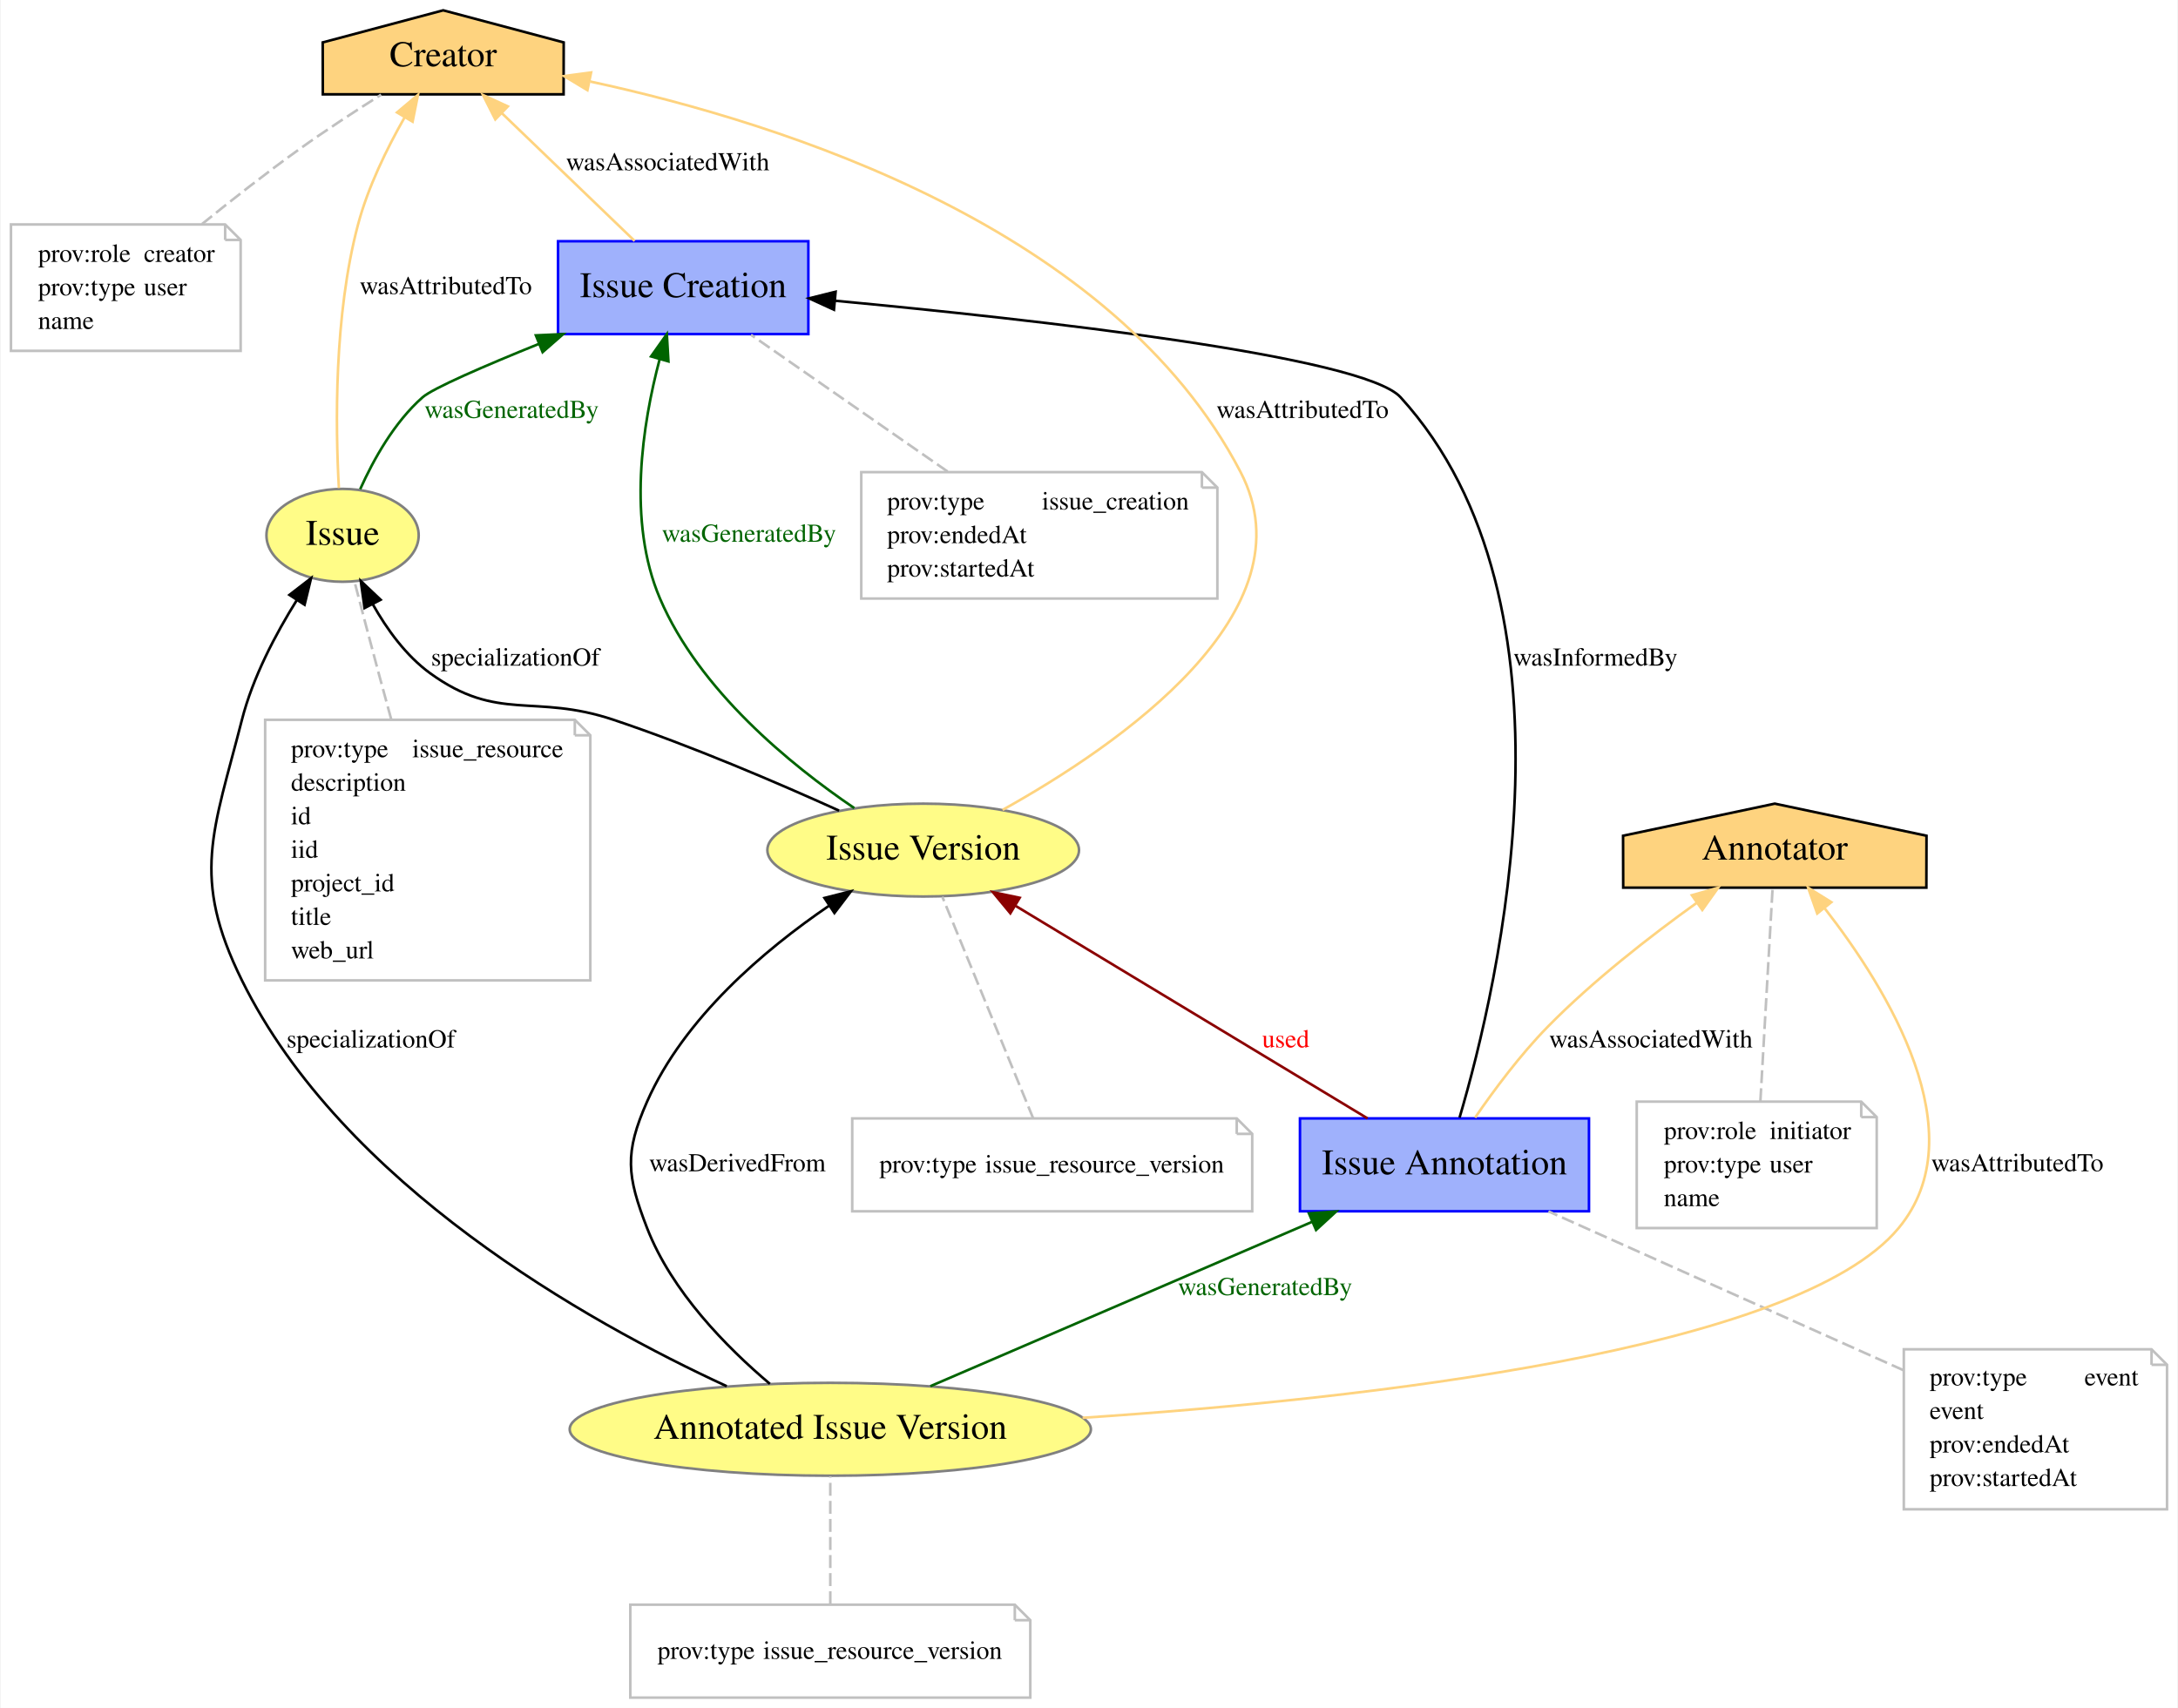
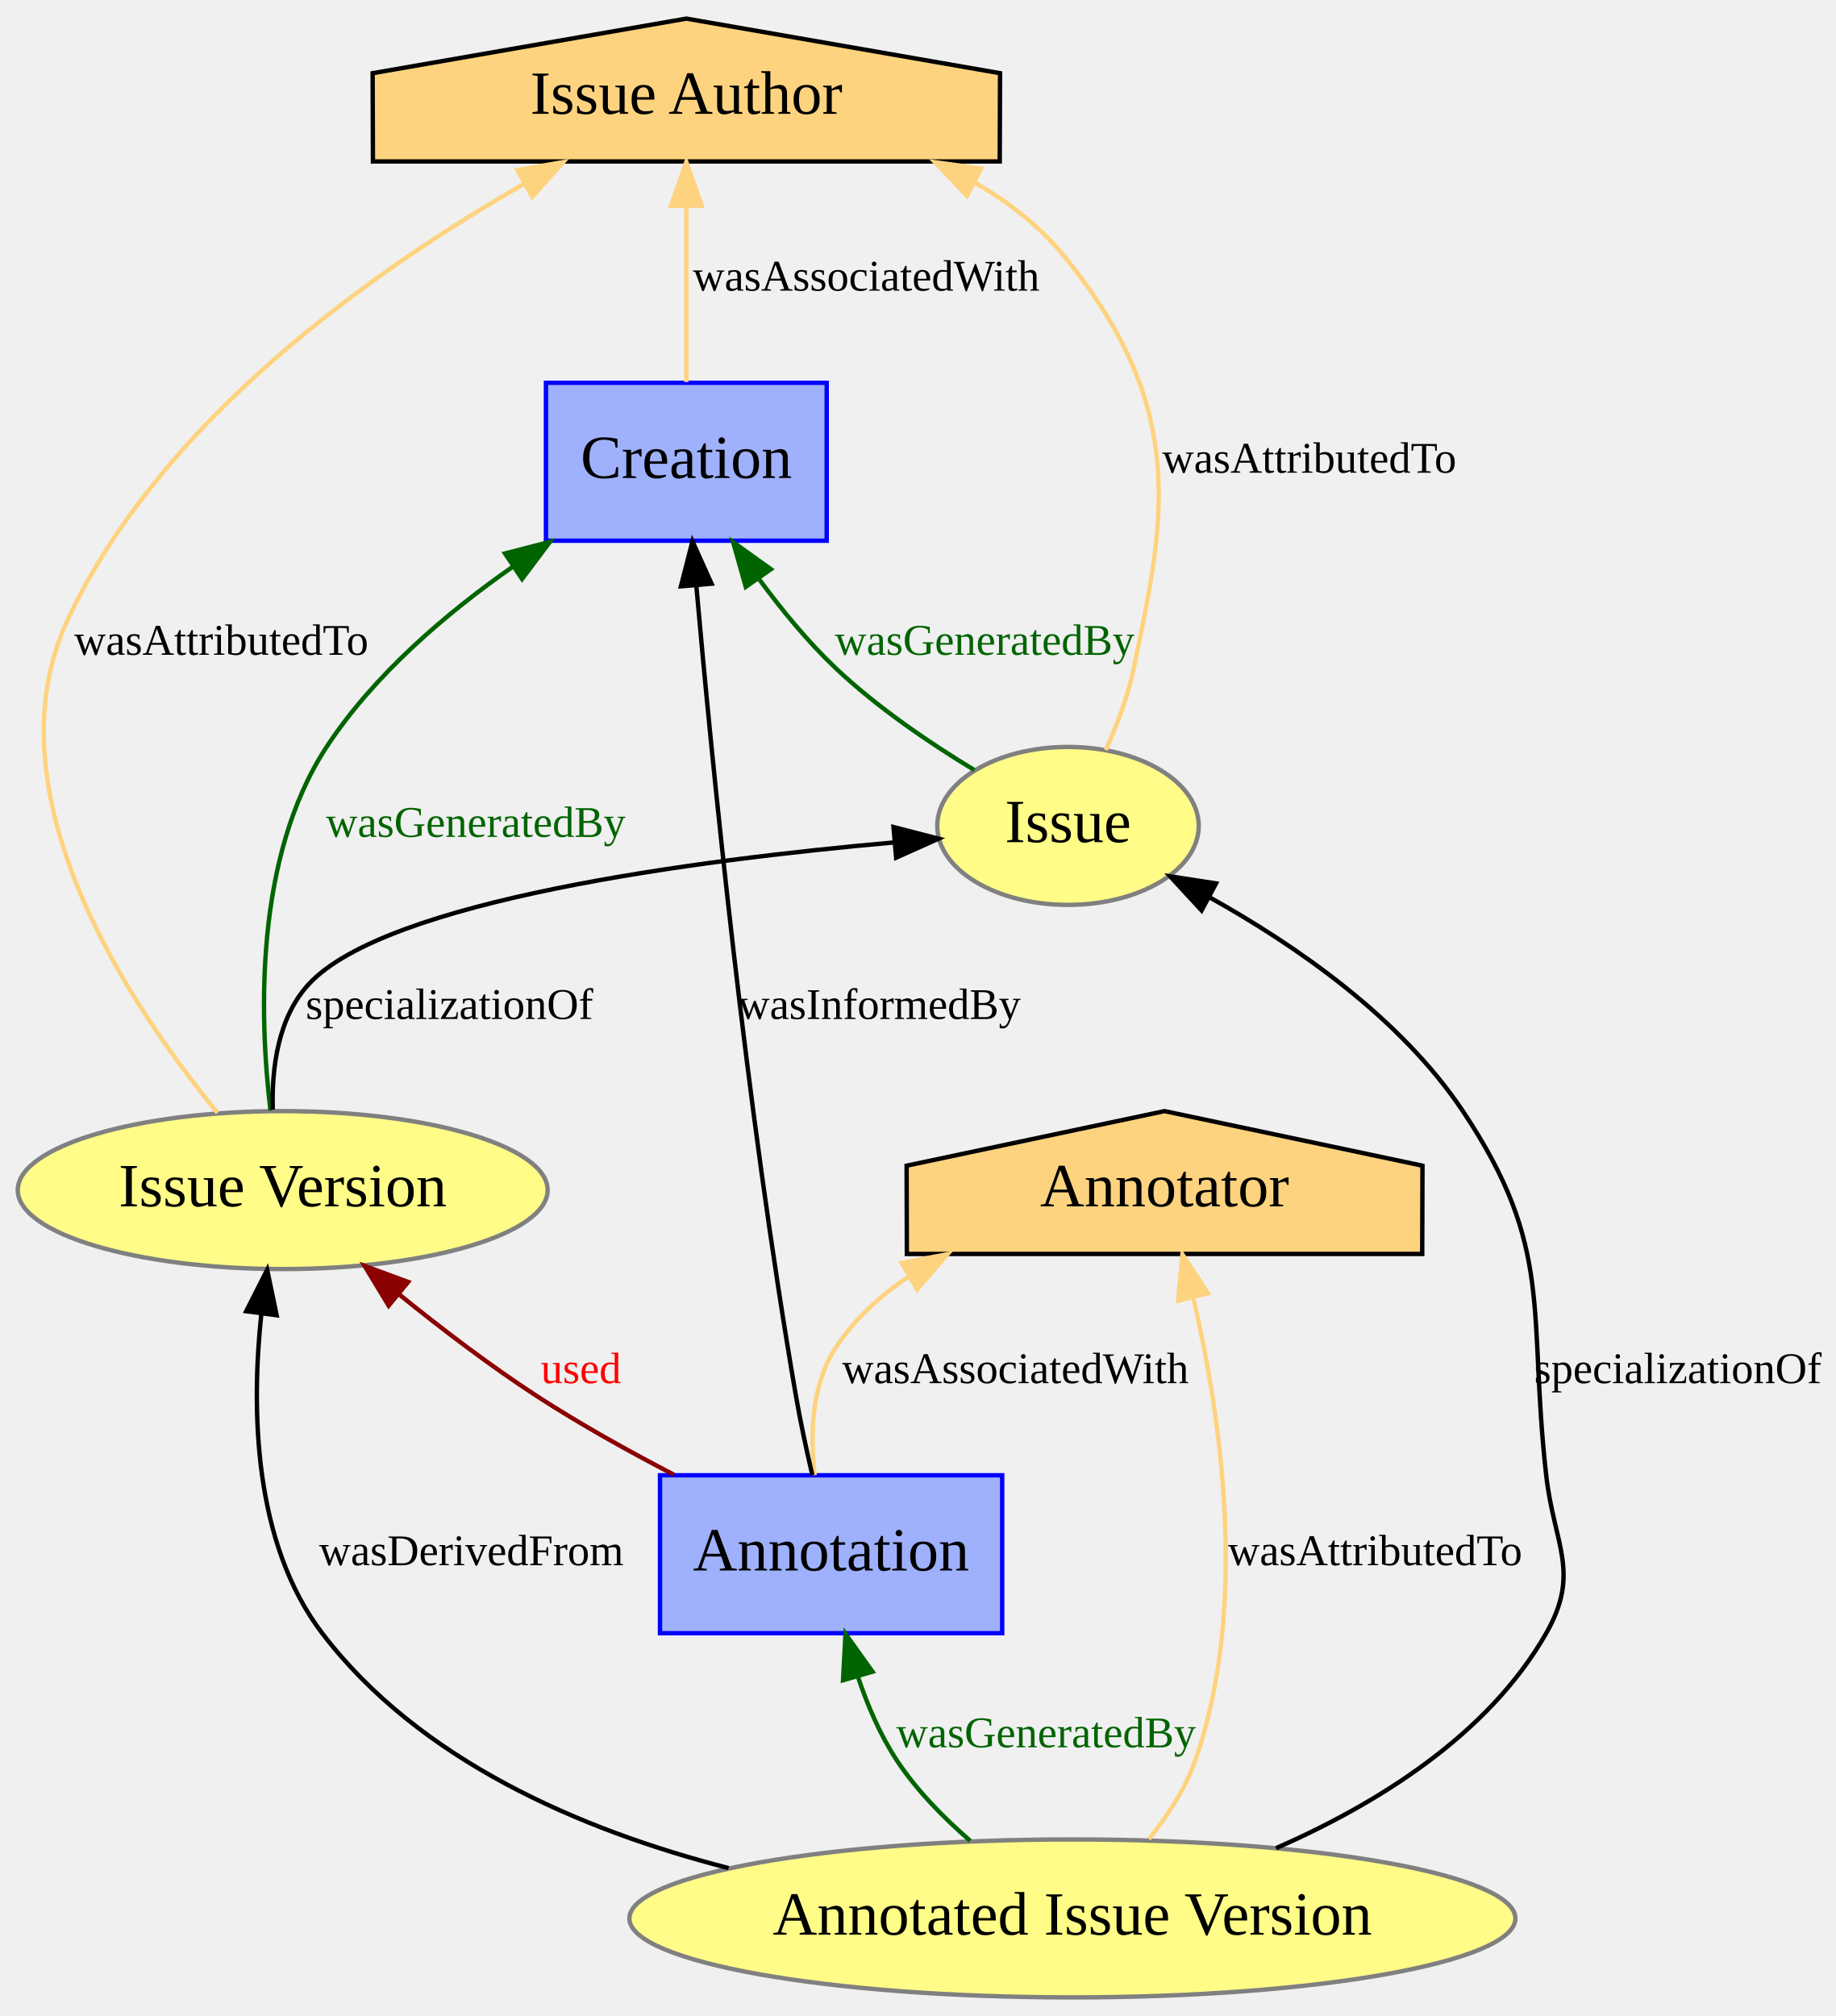
- <svg xmlns="http://www.w3.org/2000/svg" xmlns:xlink="http://www.w3.org/1999/xlink" width="844pt" height="662pt" viewBox="0.00 0.00 843.50 662.00">
-   <g id="graph0" class="graph" transform="scale(1 1) rotate(0) translate(4 658)">
-     <polygon fill="#ffffff" stroke="transparent" points="-4,4 -4,-658 839.5,-658 839.5,4 -4,4" />
+ <svg xmlns="http://www.w3.org/2000/svg" xmlns:xlink="http://www.w3.org/1999/xlink" width="418pt" height="459pt" viewBox="0.00 0.00 418.44 459.00">
+   <g id="graph0" class="graph" transform="scale(1 1) rotate(0) translate(4 455)">
    <g id="node1" class="node">
      <g id="a_node1">
-         <a xlink:href="gitlab2prov:Creator" xlink:title="Creator">
-           <polygon fill="#fed37f" stroke="#000000" points="214.191,-641.562 167.5,-654 120.808,-641.562 120.852,-621.438 214.148,-621.438 214.191,-641.562" />
-           <text text-anchor="middle" x="167.5" y="-632.3" font-family="Times,serif" font-size="14.00" fill="#000000">Creator</text>
+         <a xlink:href="gitlab2prov:Issue Author" xlink:title="Issue Author">
+           <polygon fill="#fed37f" stroke="black" points="223.95,-438.56 152.44,-451 80.94,-438.56 81.01,-418.44 223.88,-418.44 223.95,-438.56" />
+           <text text-anchor="middle" x="152.44" y="-429.3" font-family="Times New Roman,serif" font-size="14.00">Issue Author</text>
        </a>
      </g>
    </g>
    <g id="node2" class="node">
-       <polygon fill="none" stroke="#c0c0c0" points="83,-571 0,-571 0,-522 89,-522 89,-565 83,-571" />
-       <polyline fill="none" stroke="#c0c0c0" points="83,-571 83,-565 " />
-       <polyline fill="none" stroke="#c0c0c0" points="89,-565 83,-565 " />
-       <g id="a_node2_0">
-         <a xlink:href="http://www.w3.org/ns/prov#role" xlink:title="&lt;TABLE&gt;">
-           <text text-anchor="start" x="10.5" y="-556.5" font-family="Times,serif" font-size="10.00" fill="#000000">prov:role</text>
-         </a>
-       </g>
-       <text text-anchor="start" x="51.5" y="-556.5" font-family="Times,serif" font-size="10.00" fill="#000000">creator</text>
-       <g id="a_node2_1">
-         <a xlink:href="http://www.w3.org/ns/prov#type" xlink:title="&lt;TABLE&gt;">
-           <text text-anchor="start" x="10.5" y="-543.5" font-family="Times,serif" font-size="10.00" fill="#000000">prov:type</text>
-         </a>
-       </g>
-       <text text-anchor="start" x="51.5" y="-543.5" font-family="Times,serif" font-size="10.00" fill="#000000">user</text>
-       <g id="a_node2_2">
-         <a xlink:href="gitlab2prov:name" xlink:title="&lt;TABLE&gt;">
-           <text text-anchor="start" x="10.5" y="-530.5" font-family="Times,serif" font-size="10.00" fill="#000000">name</text>
+       <g id="a_node2">
+         <a xlink:href="gitlab2prov:Annotator" xlink:title="Annotator">
+           <polygon fill="#fed37f" stroke="black" points="320.24,-189.56 261.44,-202 202.65,-189.56 202.71,-169.44 320.18,-169.44 320.24,-189.56" />
+           <text text-anchor="middle" x="261.44" y="-180.3" font-family="Times New Roman,serif" font-size="14.00">Annotator</text>
        </a>
      </g>
    </g>
-     <g id="edge1" class="edge">
-       <path fill="none" stroke="#c0c0c0" stroke-dasharray="5,2" d="M74.011,-571.138C85.508,-580.45 98.924,-590.973 111.5,-600 121.734,-607.346 133.406,-614.963 143.435,-621.288" />
-     </g>
    <g id="node3" class="node">
      <g id="a_node3">
-         <a xlink:href="gitlab2prov:Annotator" xlink:title="Annotator">
-           <polygon fill="#fed37f" stroke="#000000" points="742.293,-334.062 683.5,-346.5 624.707,-334.062 624.762,-313.938 742.238,-313.938 742.293,-334.062" />
-           <text text-anchor="middle" x="683.5" y="-324.8" font-family="Times,serif" font-size="14.00" fill="#000000">Annotator</text>
-         </a>
-       </g>
-     </g>
-     <g id="node4" class="node">
-       <polygon fill="none" stroke="#c0c0c0" points="717,-231 630,-231 630,-182 723,-182 723,-225 717,-231" />
-       <polyline fill="none" stroke="#c0c0c0" points="717,-231 717,-225 " />
-       <polyline fill="none" stroke="#c0c0c0" points="723,-225 717,-225 " />
-       <g id="a_node4_3">
-         <a xlink:href="http://www.w3.org/ns/prov#role" xlink:title="&lt;TABLE&gt;">
-           <text text-anchor="start" x="640.5" y="-216.5" font-family="Times,serif" font-size="10.00" fill="#000000">prov:role</text>
-         </a>
-       </g>
-       <text text-anchor="start" x="681.5" y="-216.5" font-family="Times,serif" font-size="10.00" fill="#000000">initiator</text>
-       <g id="a_node4_4">
-         <a xlink:href="http://www.w3.org/ns/prov#type" xlink:title="&lt;TABLE&gt;">
-           <text text-anchor="start" x="640.5" y="-203.5" font-family="Times,serif" font-size="10.00" fill="#000000">prov:type</text>
-         </a>
-       </g>
-       <text text-anchor="start" x="681.5" y="-203.5" font-family="Times,serif" font-size="10.00" fill="#000000">user</text>
-       <g id="a_node4_5">
-         <a xlink:href="gitlab2prov:name" xlink:title="&lt;TABLE&gt;">
-           <text text-anchor="start" x="640.5" y="-190.5" font-family="Times,serif" font-size="10.00" fill="#000000">name</text>
-         </a>
-       </g>
-     </g>
-     <g id="edge2" class="edge">
-       <path fill="none" stroke="#c0c0c0" stroke-dasharray="5,2" d="M677.917,-231.189C679.339,-255.976 681.483,-293.339 682.657,-313.807" />
-     </g>
-     <g id="node5" class="node">
-       <g id="a_node5">
-         <a xlink:href="gitlab2prov:Issue Creation" xlink:title="Issue Creation">
-           <polygon fill="#9fb1fc" stroke="#0000ff" points="309,-564.5 212,-564.5 212,-528.5 309,-528.5 309,-564.5" />
-           <text text-anchor="middle" x="260.5" y="-542.8" font-family="Times,serif" font-size="14.00" fill="#000000">Issue Creation</text>
-         </a>
-       </g>
-     </g>
-     <g id="edge19" class="edge">
-       <path fill="none" stroke="#fed37f" d="M241.68,-564.612C226.81,-578.922 206.004,-598.945 190.209,-614.146" />
-       <polygon fill="#fed37f" stroke="#fed37f" points="187.684,-611.718 182.906,-621.174 192.538,-616.761 187.684,-611.718" />
-       <text text-anchor="middle" x="254.5" y="-592" font-family="Times,serif" font-size="10.00" fill="#000000">wasAssociatedWith</text>
-     </g>
-     <g id="node6" class="node">
-       <polygon fill="none" stroke="#c0c0c0" points="461.5,-475 329.5,-475 329.5,-426 467.5,-426 467.5,-469 461.5,-475" />
-       <polyline fill="none" stroke="#c0c0c0" points="461.5,-475 461.5,-469 " />
-       <polyline fill="none" stroke="#c0c0c0" points="467.5,-469 461.5,-469 " />
-       <g id="a_node6_6">
-         <a xlink:href="http://www.w3.org/ns/prov#type" xlink:title="&lt;TABLE&gt;">
-           <text text-anchor="start" x="339.5" y="-460.5" font-family="Times,serif" font-size="10.00" fill="#000000">prov:type</text>
-         </a>
-       </g>
-       <text text-anchor="start" x="399.5" y="-460.5" font-family="Times,serif" font-size="10.00" fill="#000000">issue_creation</text>
-       <g id="a_node6_7">
-         <a xlink:href="http://www.w3.org/ns/prov#endedAt" xlink:title="&lt;TABLE&gt;">
-           <text text-anchor="start" x="339.5" y="-447.5" font-family="Times,serif" font-size="10.00" fill="#000000">prov:endedAt</text>
-         </a>
-       </g>
-       <g id="a_node6_8">
-         <a xlink:href="http://www.w3.org/ns/prov#startedAt" xlink:title="&lt;TABLE&gt;">
-           <text text-anchor="start" x="339.5" y="-434.5" font-family="Times,serif" font-size="10.00" fill="#000000">prov:startedAt</text>
-         </a>
-       </g>
-     </g>
-     <g id="edge3" class="edge">
-       <path fill="none" stroke="#c0c0c0" stroke-dasharray="5,2" d="M362.962,-475.222C339.163,-491.778 308.358,-513.208 286.764,-528.23" />
-     </g>
-     <g id="node7" class="node">
-       <g id="a_node7">
-         <a xlink:href="gitlab2prov:Issue Annotation" xlink:title="Issue Annotation">
-           <polygon fill="#9fb1fc" stroke="#0000ff" points="611.5,-224.5 499.5,-224.5 499.5,-188.5 611.5,-188.5 611.5,-224.5" />
-           <text text-anchor="middle" x="555.5" y="-202.8" font-family="Times,serif" font-size="14.00" fill="#000000">Issue Annotation</text>
-         </a>
-       </g>
-     </g>
-     <g id="edge20" class="edge">
-       <path fill="none" stroke="#fed37f" d="M567.359,-224.801C574.793,-235.608 584.943,-249.236 595.5,-260 613.092,-277.937 635.46,-295.29 653.243,-308.043" />
-       <polygon fill="#fed37f" stroke="#fed37f" points="651.375,-311.008 661.563,-313.916 655.412,-305.289 651.375,-311.008" />
-       <text text-anchor="middle" x="635.5" y="-252" font-family="Times,serif" font-size="10.00" fill="#000000">wasAssociatedWith</text>
-     </g>
-     <g id="edge8" class="edge">
-       <path fill="none" stroke="#000000" d="M561.348,-224.813C576.545,-276.341 611.253,-424.015 538.5,-504 523.958,-519.987 396.559,-534.189 319.363,-541.428" />
-       <polygon fill="#000000" stroke="#000000" points="318.918,-537.954 309.283,-542.361 319.563,-544.925 318.918,-537.954" />
-       <text text-anchor="middle" x="614" y="-400" font-family="Times,serif" font-size="10.00" fill="#000000">wasInformedBy</text>
-     </g>
-     <g id="node11" class="node">
-       <g id="a_node11">
-         <a xlink:href="gitlab2prov:Issue Version" xlink:title="Issue Version">
-           <ellipse fill="#fffc87" stroke="#808080" cx="353.5" cy="-328.5" rx="60.389" ry="18" />
-           <text text-anchor="middle" x="353.5" y="-324.8" font-family="Times,serif" font-size="14.00" fill="#000000">Issue Version</text>
+         <a xlink:href="gitlab2prov:Creation" xlink:title="Creation">
+           <polygon fill="#9fb1fc" stroke="#0000ff" points="184.44,-368 120.44,-368 120.44,-332 184.44,-332 184.44,-368" />
+           <text text-anchor="middle" x="152.44" y="-346.3" font-family="Times New Roman,serif" font-size="14.00">Creation</text>
        </a>
      </g>
    </g>
    <g id="edge12" class="edge">
-       <path fill="none" stroke="#8b0000" d="M525.694,-224.501C489.423,-246.408 428.227,-283.368 389.399,-306.818" />
-       <polygon fill="#8b0000" stroke="#8b0000" points="387.267,-304.017 380.517,-312.183 390.886,-310.009 387.267,-304.017" />
-       <text text-anchor="middle" x="494" y="-252" font-family="Times,serif" font-size="10.00" fill="#ff0000">used</text>
+       <path fill="none" stroke="#fed37f" d="M152.44,-368.18C152.44,-379.86 152.44,-395.47 152.44,-408.33" />
+       <polygon fill="#fed37f" stroke="#fed37f" points="148.94,-408.33 152.44,-418.33 155.94,-408.33 148.94,-408.33" />
+       <text text-anchor="middle" x="193.44" y="-389" font-family="Times New Roman,serif" font-size="10.00">wasAssociatedWith</text>
    </g>
-     <g id="node8" class="node">
-       <polygon fill="none" stroke="#c0c0c0" points="829.5,-135 733.5,-135 733.5,-73 835.5,-73 835.5,-129 829.5,-135" />
-       <polyline fill="none" stroke="#c0c0c0" points="829.5,-135 829.5,-129 " />
-       <polyline fill="none" stroke="#c0c0c0" points="835.5,-129 829.5,-129 " />
-       <g id="a_node8_9">
-         <a xlink:href="http://www.w3.org/ns/prov#type" xlink:title="&lt;TABLE&gt;">
-           <text text-anchor="start" x="743.5" y="-121" font-family="Times,serif" font-size="10.00" fill="#000000">prov:type</text>
-         </a>
-       </g>
-       <text text-anchor="start" x="803.5" y="-121" font-family="Times,serif" font-size="10.00" fill="#000000">event</text>
-       <g id="a_node8_10">
-         <a xlink:href="gitlab2prov:event" xlink:title="&lt;TABLE&gt;">
-           <text text-anchor="start" x="743.5" y="-108" font-family="Times,serif" font-size="10.00" fill="#000000">event</text>
-         </a>
-       </g>
-       <g id="a_node8_11">
-         <a xlink:href="http://www.w3.org/ns/prov#endedAt" xlink:title="&lt;TABLE&gt;">
-           <text text-anchor="start" x="743.5" y="-95" font-family="Times,serif" font-size="10.00" fill="#000000">prov:endedAt</text>
-         </a>
-       </g>
-       <g id="a_node8_12">
-         <a xlink:href="http://www.w3.org/ns/prov#startedAt" xlink:title="&lt;TABLE&gt;">
-           <text text-anchor="start" x="743.5" y="-82" font-family="Times,serif" font-size="10.00" fill="#000000">prov:startedAt</text>
+     <g id="node4" class="node">
+       <g id="a_node4">
+         <a xlink:href="gitlab2prov:Annotation" xlink:title="Annotation">
+           <polygon fill="#9fb1fc" stroke="#0000ff" points="224.44,-119 146.44,-119 146.44,-83 224.44,-83 224.44,-119" />
+           <text text-anchor="middle" x="185.44" y="-97.3" font-family="Times New Roman,serif" font-size="14.00">Annotation</text>
        </a>
      </g>
    </g>
-     <g id="edge4" class="edge">
-       <path fill="none" stroke="#c0c0c0" stroke-dasharray="5,2" d="M733.393,-126.875C691.87,-145.461 634.105,-171.317 595.8,-188.462" />
+     <g id="edge13" class="edge">
+       <path fill="none" stroke="#fed37f" d="M181.7,-119.02C180.62,-128.29 180.95,-139.57 186.44,-148 190.75,-154.6 196.65,-159.98 203.27,-164.36" />
+       <polygon fill="#fed37f" stroke="#fed37f" points="201.56,-167.41 211.97,-169.38 205.06,-161.35 201.56,-167.41" />
+       <text text-anchor="middle" x="227.44" y="-140" font-family="Times New Roman,serif" font-size="10.00">wasAssociatedWith</text>
    </g>
-     <g id="node9" class="node">
-       <g id="a_node9">
-         <a xlink:href="gitlab2prov:Issue" xlink:title="Issue">
-           <ellipse fill="#fffc87" stroke="#808080" cx="128.5" cy="-450.5" rx="29.497" ry="18" />
-           <text text-anchor="middle" x="128.5" y="-446.8" font-family="Times,serif" font-size="14.00" fill="#000000">Issue</text>
-         </a>
-       </g>
+     <g id="edge1" class="edge">
+       <path fill="none" stroke="black" d="M181.17,-119.02C179.84,-124.71 178.46,-131.1 177.44,-137 166.06,-202.9 158.3,-281.24 154.72,-321.73" />
+       <polygon fill="black" stroke="black" points="151.21,-321.61 153.84,-331.87 158.19,-322.21 151.21,-321.61" />
+       <text text-anchor="middle" x="196.44" y="-223" font-family="Times New Roman,serif" font-size="10.00">wasInformedBy</text>
    </g>
-     <g id="edge18" class="edge">
-       <path fill="none" stroke="#fed37f" d="M127.071,-468.828C125.731,-492.767 125.139,-535.777 134.5,-571 138.347,-585.477 145.691,-600.461 152.476,-612.39" />
-       <polygon fill="#fed37f" stroke="#fed37f" points="149.609,-614.417 157.72,-621.233 155.63,-610.846 149.609,-614.417" />
-       <text text-anchor="middle" x="168.5" y="-544" font-family="Times,serif" font-size="10.00" fill="#000000">wasAttributedTo</text>
-     </g>
-     <g id="edge9" class="edge">
-       <path fill="none" stroke="#006400" d="M135.326,-468.386C140.479,-479.856 148.543,-494.352 159.5,-504 163.511,-507.532 183.461,-516.152 204.584,-524.713" />
-       <polygon fill="#006400" stroke="#006400" points="203.407,-528.012 213.991,-528.493 206.018,-521.516 203.407,-528.012" />
-       <text text-anchor="middle" x="194" y="-496" font-family="Times,serif" font-size="10.00" fill="#006400">wasGeneratedBy</text>
-     </g>
-     <g id="node10" class="node">
-       <polygon fill="none" stroke="#c0c0c0" points="218.5,-379 98.5,-379 98.5,-278 224.5,-278 224.5,-373 218.5,-379" />
-       <polyline fill="none" stroke="#c0c0c0" points="218.5,-379 218.5,-373 " />
-       <polyline fill="none" stroke="#c0c0c0" points="224.5,-373 218.5,-373 " />
-       <g id="a_node10_13">
-         <a xlink:href="http://www.w3.org/ns/prov#type" xlink:title="&lt;TABLE&gt;">
-           <text text-anchor="start" x="108.5" y="-364.5" font-family="Times,serif" font-size="10.00" fill="#000000">prov:type</text>
-         </a>
-       </g>
-       <text text-anchor="start" x="155.5" y="-364.5" font-family="Times,serif" font-size="10.00" fill="#000000">issue_resource</text>
-       <g id="a_node10_14">
-         <a xlink:href="gitlab2prov:description" xlink:title="&lt;TABLE&gt;">
-           <text text-anchor="start" x="108.5" y="-351.5" font-family="Times,serif" font-size="10.00" fill="#000000">description</text>
-         </a>
-       </g>
-       <g id="a_node10_15">
-         <a xlink:href="gitlab2prov:id" xlink:title="&lt;TABLE&gt;">
-           <text text-anchor="start" x="108.5" y="-338.5" font-family="Times,serif" font-size="10.00" fill="#000000">id</text>
-         </a>
-       </g>
-       <g id="a_node10_16">
-         <a xlink:href="gitlab2prov:iid" xlink:title="&lt;TABLE&gt;">
-           <text text-anchor="start" x="108.5" y="-325.5" font-family="Times,serif" font-size="10.00" fill="#000000">iid</text>
-         </a>
-       </g>
-       <g id="a_node10_17">
-         <a xlink:href="gitlab2prov:project_id" xlink:title="&lt;TABLE&gt;">
-           <text text-anchor="start" x="108.5" y="-312.5" font-family="Times,serif" font-size="10.00" fill="#000000">project_id</text>
-         </a>
-       </g>
-       <g id="a_node10_18">
-         <a xlink:href="gitlab2prov:title" xlink:title="&lt;TABLE&gt;">
-           <text text-anchor="start" x="108.5" y="-299.5" font-family="Times,serif" font-size="10.00" fill="#000000">title</text>
-         </a>
-       </g>
-       <g id="a_node10_19">
-         <a xlink:href="gitlab2prov:web_url" xlink:title="&lt;TABLE&gt;">
-           <text text-anchor="start" x="108.5" y="-286.5" font-family="Times,serif" font-size="10.00" fill="#000000">web_url</text>
+     <g id="node6" class="node">
+       <g id="a_node6">
+         <a xlink:href="gitlab2prov:Issue Version" xlink:title="Issue Version">
+           <ellipse fill="#fffc87" stroke="#808080" cx="60.44" cy="-184" rx="60.39" ry="18" />
+           <text text-anchor="middle" x="60.44" y="-180.3" font-family="Times New Roman,serif" font-size="14.00">Issue Version</text>
        </a>
      </g>
    </g>
    <g id="edge5" class="edge">
-       <path fill="none" stroke="#c0c0c0" stroke-dasharray="5,2" d="M147.306,-379.351C145.673,-385.297 144.042,-391.28 142.5,-397 139.302,-408.866 135.802,-422.241 133.101,-432.649" />
+       <path fill="none" stroke="#8b0000" d="M149.61,-119.13C139.32,-124.47 128.24,-130.64 118.44,-137 107.77,-143.93 96.68,-152.38 87.09,-160.14" />
+       <polygon fill="#8b0000" stroke="#8b0000" points="84.59,-157.66 79.1,-166.72 89.04,-163.06 84.59,-157.66" />
+       <text text-anchor="middle" x="128.44" y="-140" font-family="Times New Roman,serif" font-size="10.00" fill="red">used</text>
    </g>
-     <g id="edge17" class="edge">
-       <path fill="none" stroke="#fed37f" d="M384.269,-344.084C429.22,-369.101 504.602,-420.926 476.5,-475 427.346,-569.582 299.457,-610.238 224.513,-626.393" />
-       <polygon fill="#fed37f" stroke="#fed37f" points="223.383,-623.053 214.304,-628.513 224.806,-629.907 223.383,-623.053" />
-       <text text-anchor="middle" x="500.5" y="-496" font-family="Times,serif" font-size="10.00" fill="#000000">wasAttributedTo</text>
-     </g>
-     <g id="edge10" class="edge">
-       <path fill="none" stroke="#006400" d="M326.79,-344.779C302.002,-361.612 266.714,-390.41 251.5,-426 238.744,-455.839 244.69,-493.614 251.394,-518.84" />
-       <polygon fill="#006400" stroke="#006400" points="248.042,-519.849 254.161,-528.498 254.771,-517.921 248.042,-519.849" />
-       <text text-anchor="middle" x="286" y="-448" font-family="Times,serif" font-size="10.00" fill="#006400">wasGeneratedBy</text>
-     </g>
-     <g id="edge13" class="edge">
-       <path fill="none" stroke="#000000" d="M320.904,-343.787C297.053,-354.583 263.719,-368.875 233.5,-379 202.633,-389.343 188.872,-377.914 162.5,-397 153.109,-403.797 145.69,-414.058 140.21,-423.782" />
-       <polygon fill="#000000" stroke="#000000" points="137.026,-422.318 135.549,-432.81 143.246,-425.53 137.026,-422.318" />
-       <text text-anchor="middle" x="195.5" y="-400" font-family="Times,serif" font-size="10.00" fill="#000000">specializationOf</text>
-     </g>
-     <g id="node12" class="node">
-       <polygon fill="none" stroke="#c0c0c0" points="475,-224.5 326,-224.5 326,-188.5 481,-188.5 481,-218.5 475,-224.5" />
-       <polyline fill="none" stroke="#c0c0c0" points="475,-224.5 475,-218.5 " />
-       <polyline fill="none" stroke="#c0c0c0" points="481,-218.5 475,-218.5 " />
-       <g id="a_node12_20">
-         <a xlink:href="http://www.w3.org/ns/prov#type" xlink:title="&lt;TABLE&gt;">
-           <text text-anchor="start" x="336.5" y="-203.5" font-family="Times,serif" font-size="10.00" fill="#000000">prov:type</text>
-         </a>
-       </g>
-       <text text-anchor="start" x="377.5" y="-203.5" font-family="Times,serif" font-size="10.00" fill="#000000">issue_resource_version</text>
-     </g>
-     <g id="edge6" class="edge">
-       <path fill="none" stroke="#c0c0c0" stroke-dasharray="5,2" d="M396.122,-224.501C386.669,-247.568 370.376,-287.323 360.908,-310.425" />
-     </g>
-     <g id="node13" class="node">
-       <g id="a_node13">
-         <a xlink:href="gitlab2prov:Annotated Issue Version" xlink:title="Annotated Issue Version">
-           <ellipse fill="#fffc87" stroke="#808080" cx="317.5" cy="-104" rx="100.983" ry="18" />
-           <text text-anchor="middle" x="317.5" y="-100.3" font-family="Times,serif" font-size="14.00" fill="#000000">Annotated Issue Version</text>
+     <g id="node5" class="node">
+       <g id="a_node5">
+         <a xlink:href="gitlab2prov:Issue" xlink:title="Issue">
+           <ellipse fill="#fffc87" stroke="#808080" cx="239.44" cy="-267" rx="29.8" ry="18" />
+           <text text-anchor="middle" x="239.44" y="-263.3" font-family="Times New Roman,serif" font-size="14.00">Issue</text>
        </a>
      </g>
    </g>
-     <g id="edge16" class="edge">
-       <path fill="none" stroke="#fed37f" d="M415.262,-108.451C524.76,-115.726 692.11,-134.495 731.5,-182 761.794,-218.535 727.088,-274.748 702.896,-305.848" />
-       <polygon fill="#fed37f" stroke="#fed37f" points="699.949,-303.929 696.414,-313.917 705.406,-308.313 699.949,-303.929" />
-       <text text-anchor="middle" x="777.5" y="-204" font-family="Times,serif" font-size="10.00" fill="#000000">wasAttributedTo</text>
+     <g id="edge11" class="edge">
+       <path fill="none" stroke="#fed37f" d="M248.04,-284.29C250.64,-290.04 253.14,-296.65 254.44,-303 261.13,-335.59 267.59,-361.5 238.44,-397 232.93,-403.72 225.93,-409.16 218.3,-413.56" />
+       <polygon fill="#fed37f" stroke="#fed37f" points="216.42,-410.59 209.12,-418.27 219.62,-416.82 216.42,-410.59" />
+       <text text-anchor="middle" x="294.44" y="-347.5" font-family="Times New Roman,serif" font-size="10.00">wasAttributedTo</text>
    </g>
-     <g id="edge11" class="edge">
-       <path fill="none" stroke="#006400" d="M356.269,-120.697C396.519,-138.031 459.692,-165.238 504.088,-184.358" />
-       <polygon fill="#006400" stroke="#006400" points="502.972,-187.688 513.541,-188.429 505.741,-181.259 502.972,-187.688" />
-       <text text-anchor="middle" x="486" y="-156" font-family="Times,serif" font-size="10.00" fill="#006400">wasGeneratedBy</text>
+     <g id="edge2" class="edge">
+       <path fill="none" stroke="darkgreen" d="M218.08,-279.74C207.88,-285.91 195.89,-294.05 186.44,-303 180.16,-308.96 174.22,-316.19 169.1,-323.15" />
+       <polygon fill="darkgreen" stroke="darkgreen" points="165.99,-321.49 163.11,-331.68 171.72,-325.51 165.99,-321.49" />
+       <text text-anchor="middle" x="220.44" y="-306" font-family="Times New Roman,serif" font-size="10.00" fill="darkgreen">wasGeneratedBy</text>
    </g>
-     <g id="edge14" class="edge">
-       <path fill="none" stroke="#000000" d="M277.363,-120.69C223.091,-145.739 128.602,-198.737 89.5,-278 69.64,-318.257 78.409,-335.503 89.5,-379 93.701,-395.476 102.561,-412.249 110.775,-425.406" />
-       <polygon fill="#000000" stroke="#000000" points="107.907,-427.414 116.294,-433.888 113.774,-423.597 107.907,-427.414" />
-       <text text-anchor="middle" x="139.5" y="-252" font-family="Times,serif" font-size="10.00" fill="#000000">specializationOf</text>
+     <g id="edge10" class="edge">
+       <path fill="none" stroke="#fed37f" d="M45.57,-201.61C25.19,-226.49 -6.91,-274.71 11.44,-314 32.77,-359.66 81.43,-393.89 115.59,-413.41" />
+       <polygon fill="#fed37f" stroke="#fed37f" points="113.93,-416.49 124.37,-418.29 117.33,-410.37 113.93,-416.49" />
+       <text text-anchor="middle" x="46.44" y="-306" font-family="Times New Roman,serif" font-size="10.00">wasAttributedTo</text>
    </g>
-     <g id="edge15" class="edge">
-       <path fill="none" stroke="#000000" d="M294.086,-121.605C277.292,-135.803 256.016,-157.408 246.5,-182 238.641,-202.31 237.701,-211.079 246.5,-231 260.851,-263.492 291.97,-289.826 316.968,-306.897" />
-       <polygon fill="#000000" stroke="#000000" points="315.244,-309.953 325.517,-312.544 319.102,-304.112 315.244,-309.953" />
-       <text text-anchor="middle" x="281.5" y="-204" font-family="Times,serif" font-size="10.00" fill="#000000">wasDerivedFrom</text>
+     <g id="edge3" class="edge">
+       <path fill="none" stroke="darkgreen" d="M57.65,-202.13C55.12,-223.39 53.98,-259.91 70.44,-285 81.23,-301.43 97.67,-315.46 113,-326.16" />
+       <polygon fill="darkgreen" stroke="darkgreen" points="111.11,-329.1 121.36,-331.75 115,-323.28 111.11,-329.1" />
+       <text text-anchor="middle" x="104.44" y="-264.5" font-family="Times New Roman,serif" font-size="10.00" fill="darkgreen">wasGeneratedBy</text>
    </g>
-     <g id="node14" class="node">
-       <polygon fill="none" stroke="#c0c0c0" points="389,-36 240,-36 240,0 395,0 395,-30 389,-36" />
-       <polyline fill="none" stroke="#c0c0c0" points="389,-36 389,-30 " />
-       <polyline fill="none" stroke="#c0c0c0" points="395,-30 389,-30 " />
-       <g id="a_node14_21">
-         <a xlink:href="http://www.w3.org/ns/prov#type" xlink:title="&lt;TABLE&gt;">
-           <text text-anchor="start" x="250.5" y="-15" font-family="Times,serif" font-size="10.00" fill="#000000">prov:type</text>
+     <g id="edge6" class="edge">
+       <path fill="none" stroke="black" d="M58.17,-202.35C57.91,-211.96 59.41,-223.46 66.44,-231 84.18,-250.03 154.48,-259.21 199.82,-263.24" />
+       <polygon fill="black" stroke="black" points="199.67,-266.74 209.93,-264.09 200.26,-259.76 199.67,-266.74" />
+       <text text-anchor="middle" x="98.44" y="-223" font-family="Times New Roman,serif" font-size="10.00">specializationOf</text>
+     </g>
+     <g id="node7" class="node">
+       <g id="a_node7">
+         <a xlink:href="gitlab2prov:Annotated Issue Version" xlink:title="Annotated Issue Version">
+           <ellipse fill="#fffc87" stroke="#808080" cx="240.44" cy="-18" rx="100.98" ry="18" />
+           <text text-anchor="middle" x="240.44" y="-14.3" font-family="Times New Roman,serif" font-size="14.00">Annotated Issue Version</text>
        </a>
      </g>
-       <text text-anchor="start" x="291.5" y="-15" font-family="Times,serif" font-size="10.00" fill="#000000">issue_resource_version</text>
+     </g>
+     <g id="edge9" class="edge">
+       <path fill="none" stroke="#fed37f" d="M257.87,-36.09C262.16,-41.38 266.18,-47.54 268.44,-54 280.78,-89.16 274.16,-133 267.99,-159.46" />
+       <polygon fill="#fed37f" stroke="#fed37f" points="264.55,-158.79 265.52,-169.34 271.34,-160.49 264.55,-158.79" />
+       <text text-anchor="middle" x="309.44" y="-98.5" font-family="Times New Roman,serif" font-size="10.00">wasAttributedTo</text>
+     </g>
+     <g id="edge4" class="edge">
+       <path fill="none" stroke="darkgreen" d="M217.16,-35.68C211.04,-40.97 204.92,-47.22 200.44,-54 196.68,-59.7 193.79,-66.43 191.6,-72.95" />
+       <polygon fill="darkgreen" stroke="darkgreen" points="188.16,-72.28 188.72,-82.86 194.88,-74.23 188.16,-72.28" />
+       <text text-anchor="middle" x="234.44" y="-57" font-family="Times New Roman,serif" font-size="10.00" fill="darkgreen">wasGeneratedBy</text>
    </g>
    <g id="edge7" class="edge">
-       <path fill="none" stroke="#c0c0c0" stroke-dasharray="5,2" d="M317.5,-36.238C317.5,-50.833 317.5,-71.2 317.5,-85.788" />
+       <path fill="none" stroke="black" d="M286.86,-34.01C309.72,-44.02 335.17,-59.71 348.44,-83 356.37,-96.9 350.24,-103.1 348.44,-119 344.2,-156.6 350.46,-170.53 329.44,-202 315.2,-223.33 291.25,-239.85 271.64,-250.76" />
+       <polygon fill="black" stroke="black" points="269.89,-247.73 262.71,-255.51 273.18,-253.9 269.89,-247.73" />
+       <text text-anchor="middle" x="378.44" y="-140" font-family="Times New Roman,serif" font-size="10.00">specializationOf</text>
+     </g>
+     <g id="edge8" class="edge">
+       <path fill="none" stroke="black" d="M162.07,-29.47C128.29,-38.15 91.54,-54.01 69.44,-83 53.74,-103.61 53.24,-134.01 55.58,-155.88" />
+       <polygon fill="black" stroke="black" points="52.12,-156.39 56.9,-165.84 59.06,-155.47 52.12,-156.39" />
+       <text text-anchor="middle" x="103.44" y="-98.5" font-family="Times New Roman,serif" font-size="10.00">wasDerivedFrom</text>
    </g>
  </g>
</svg>
